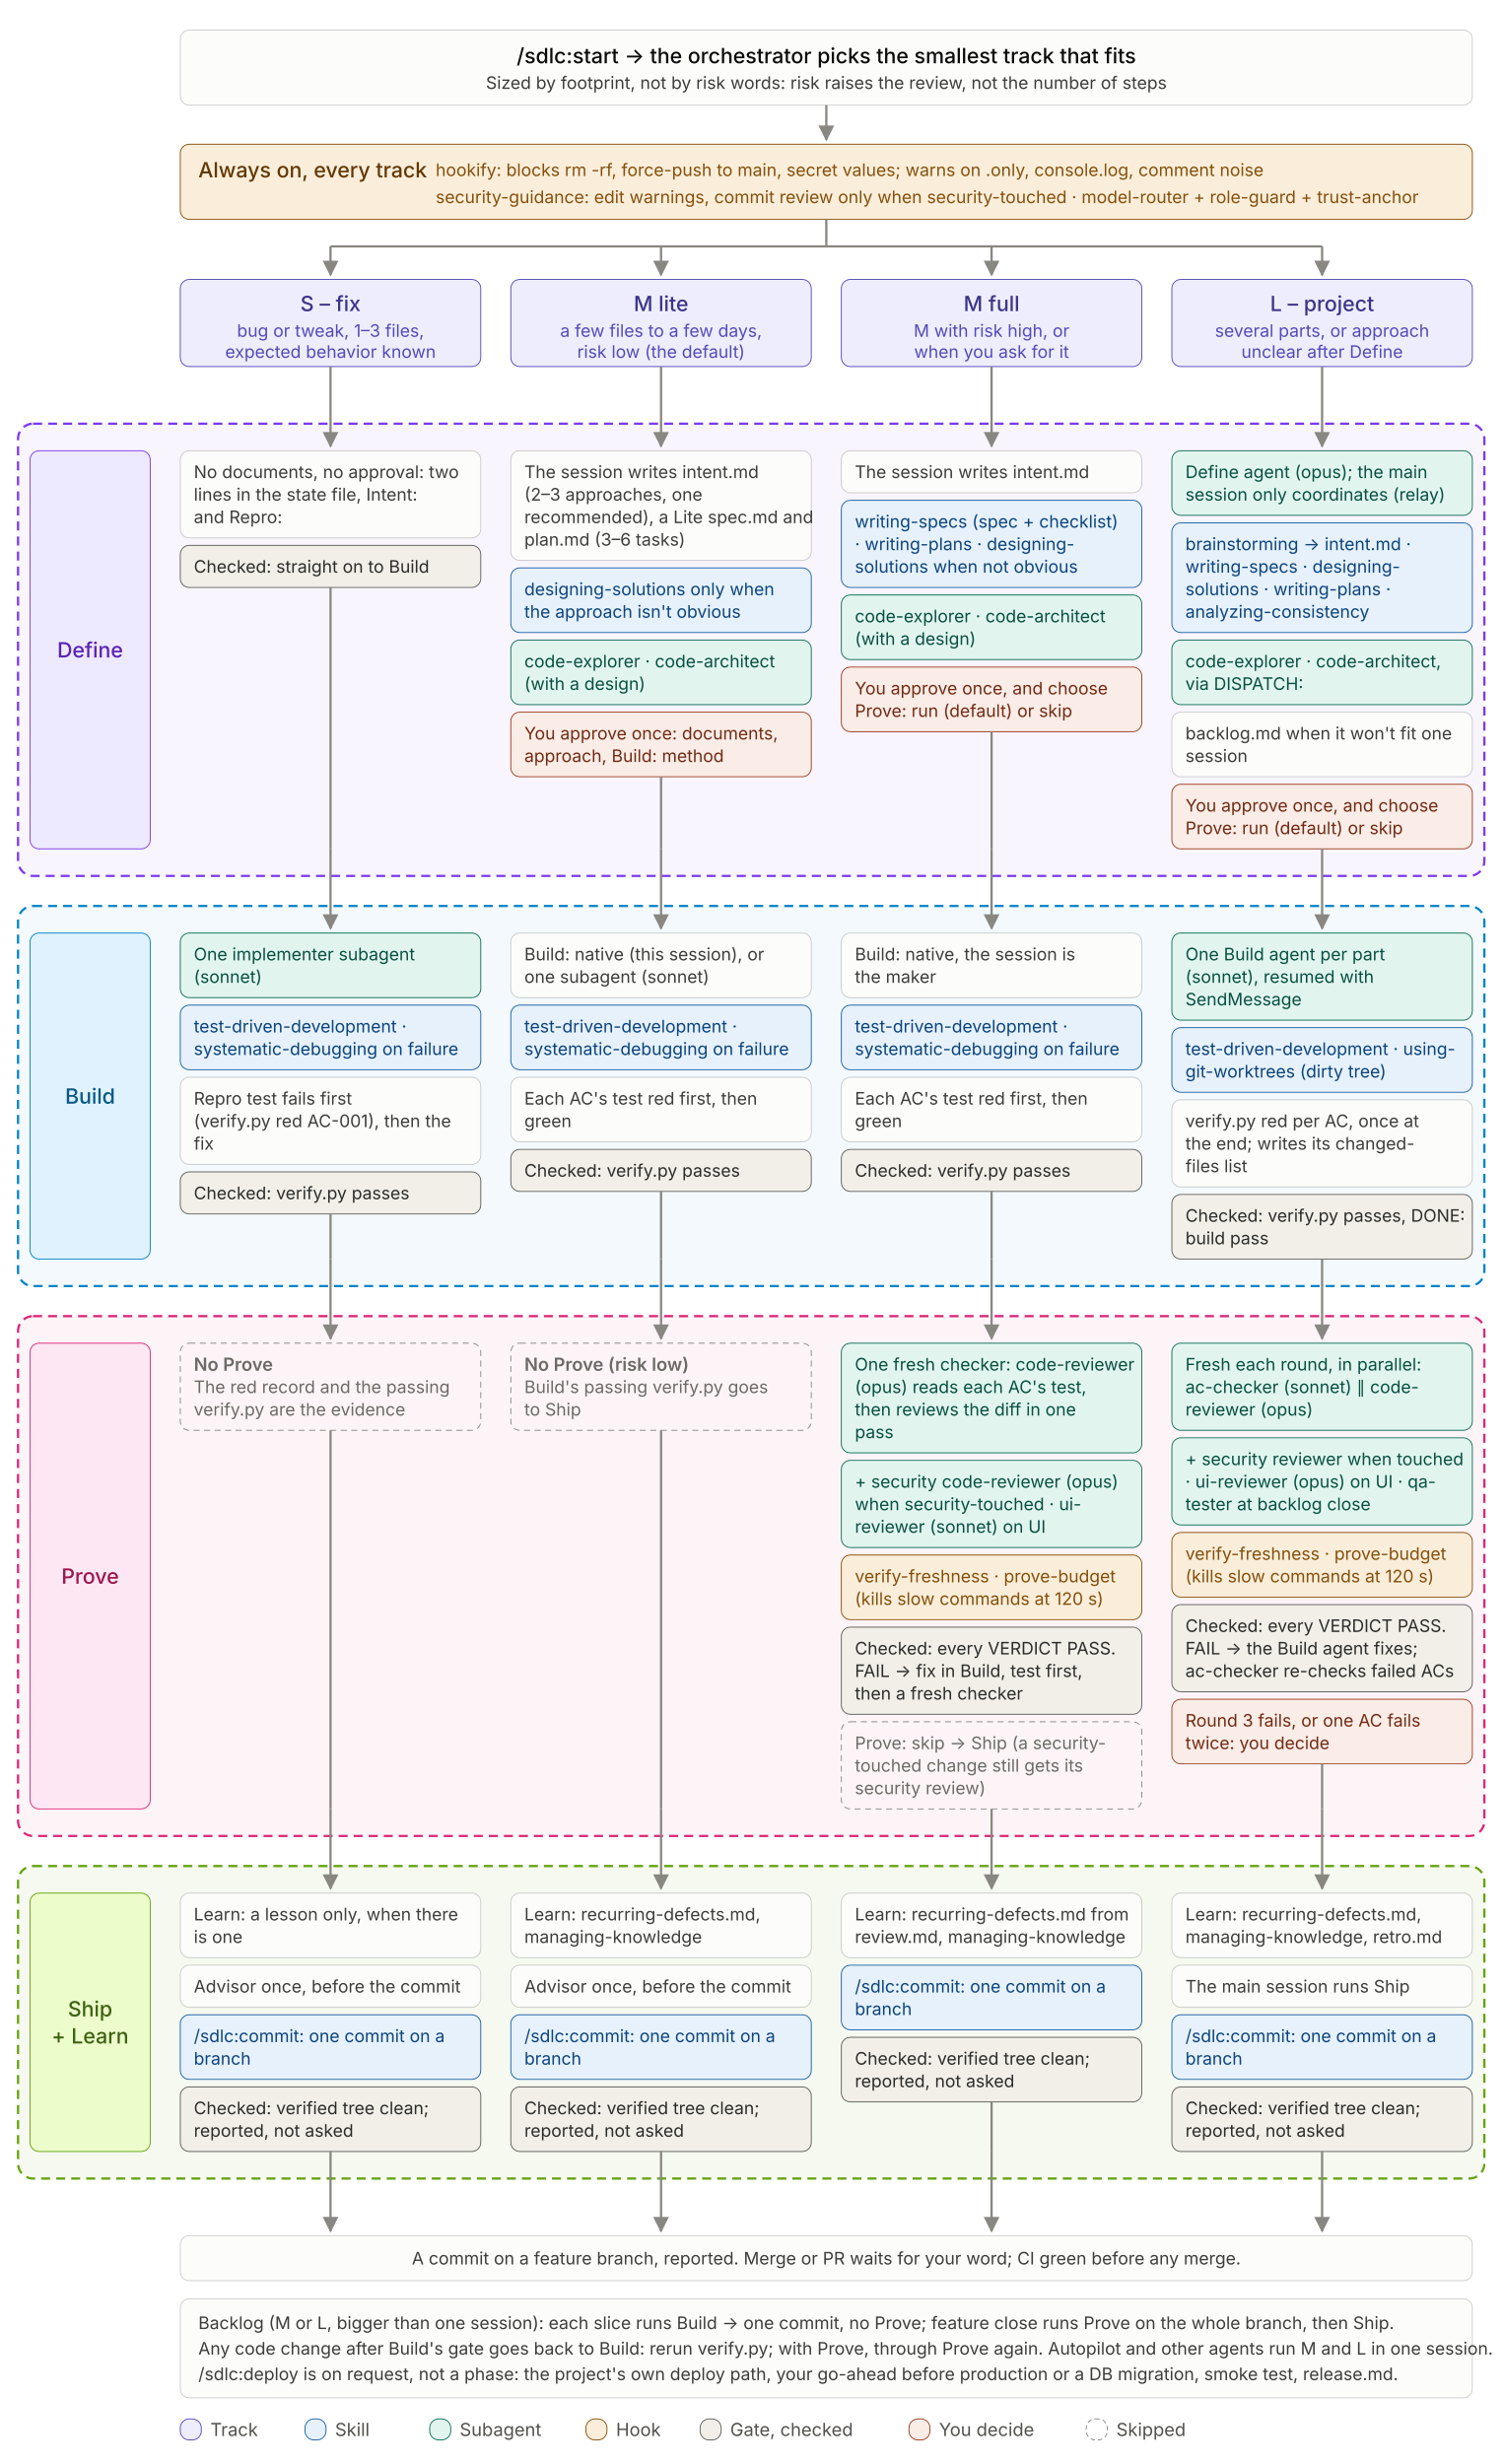
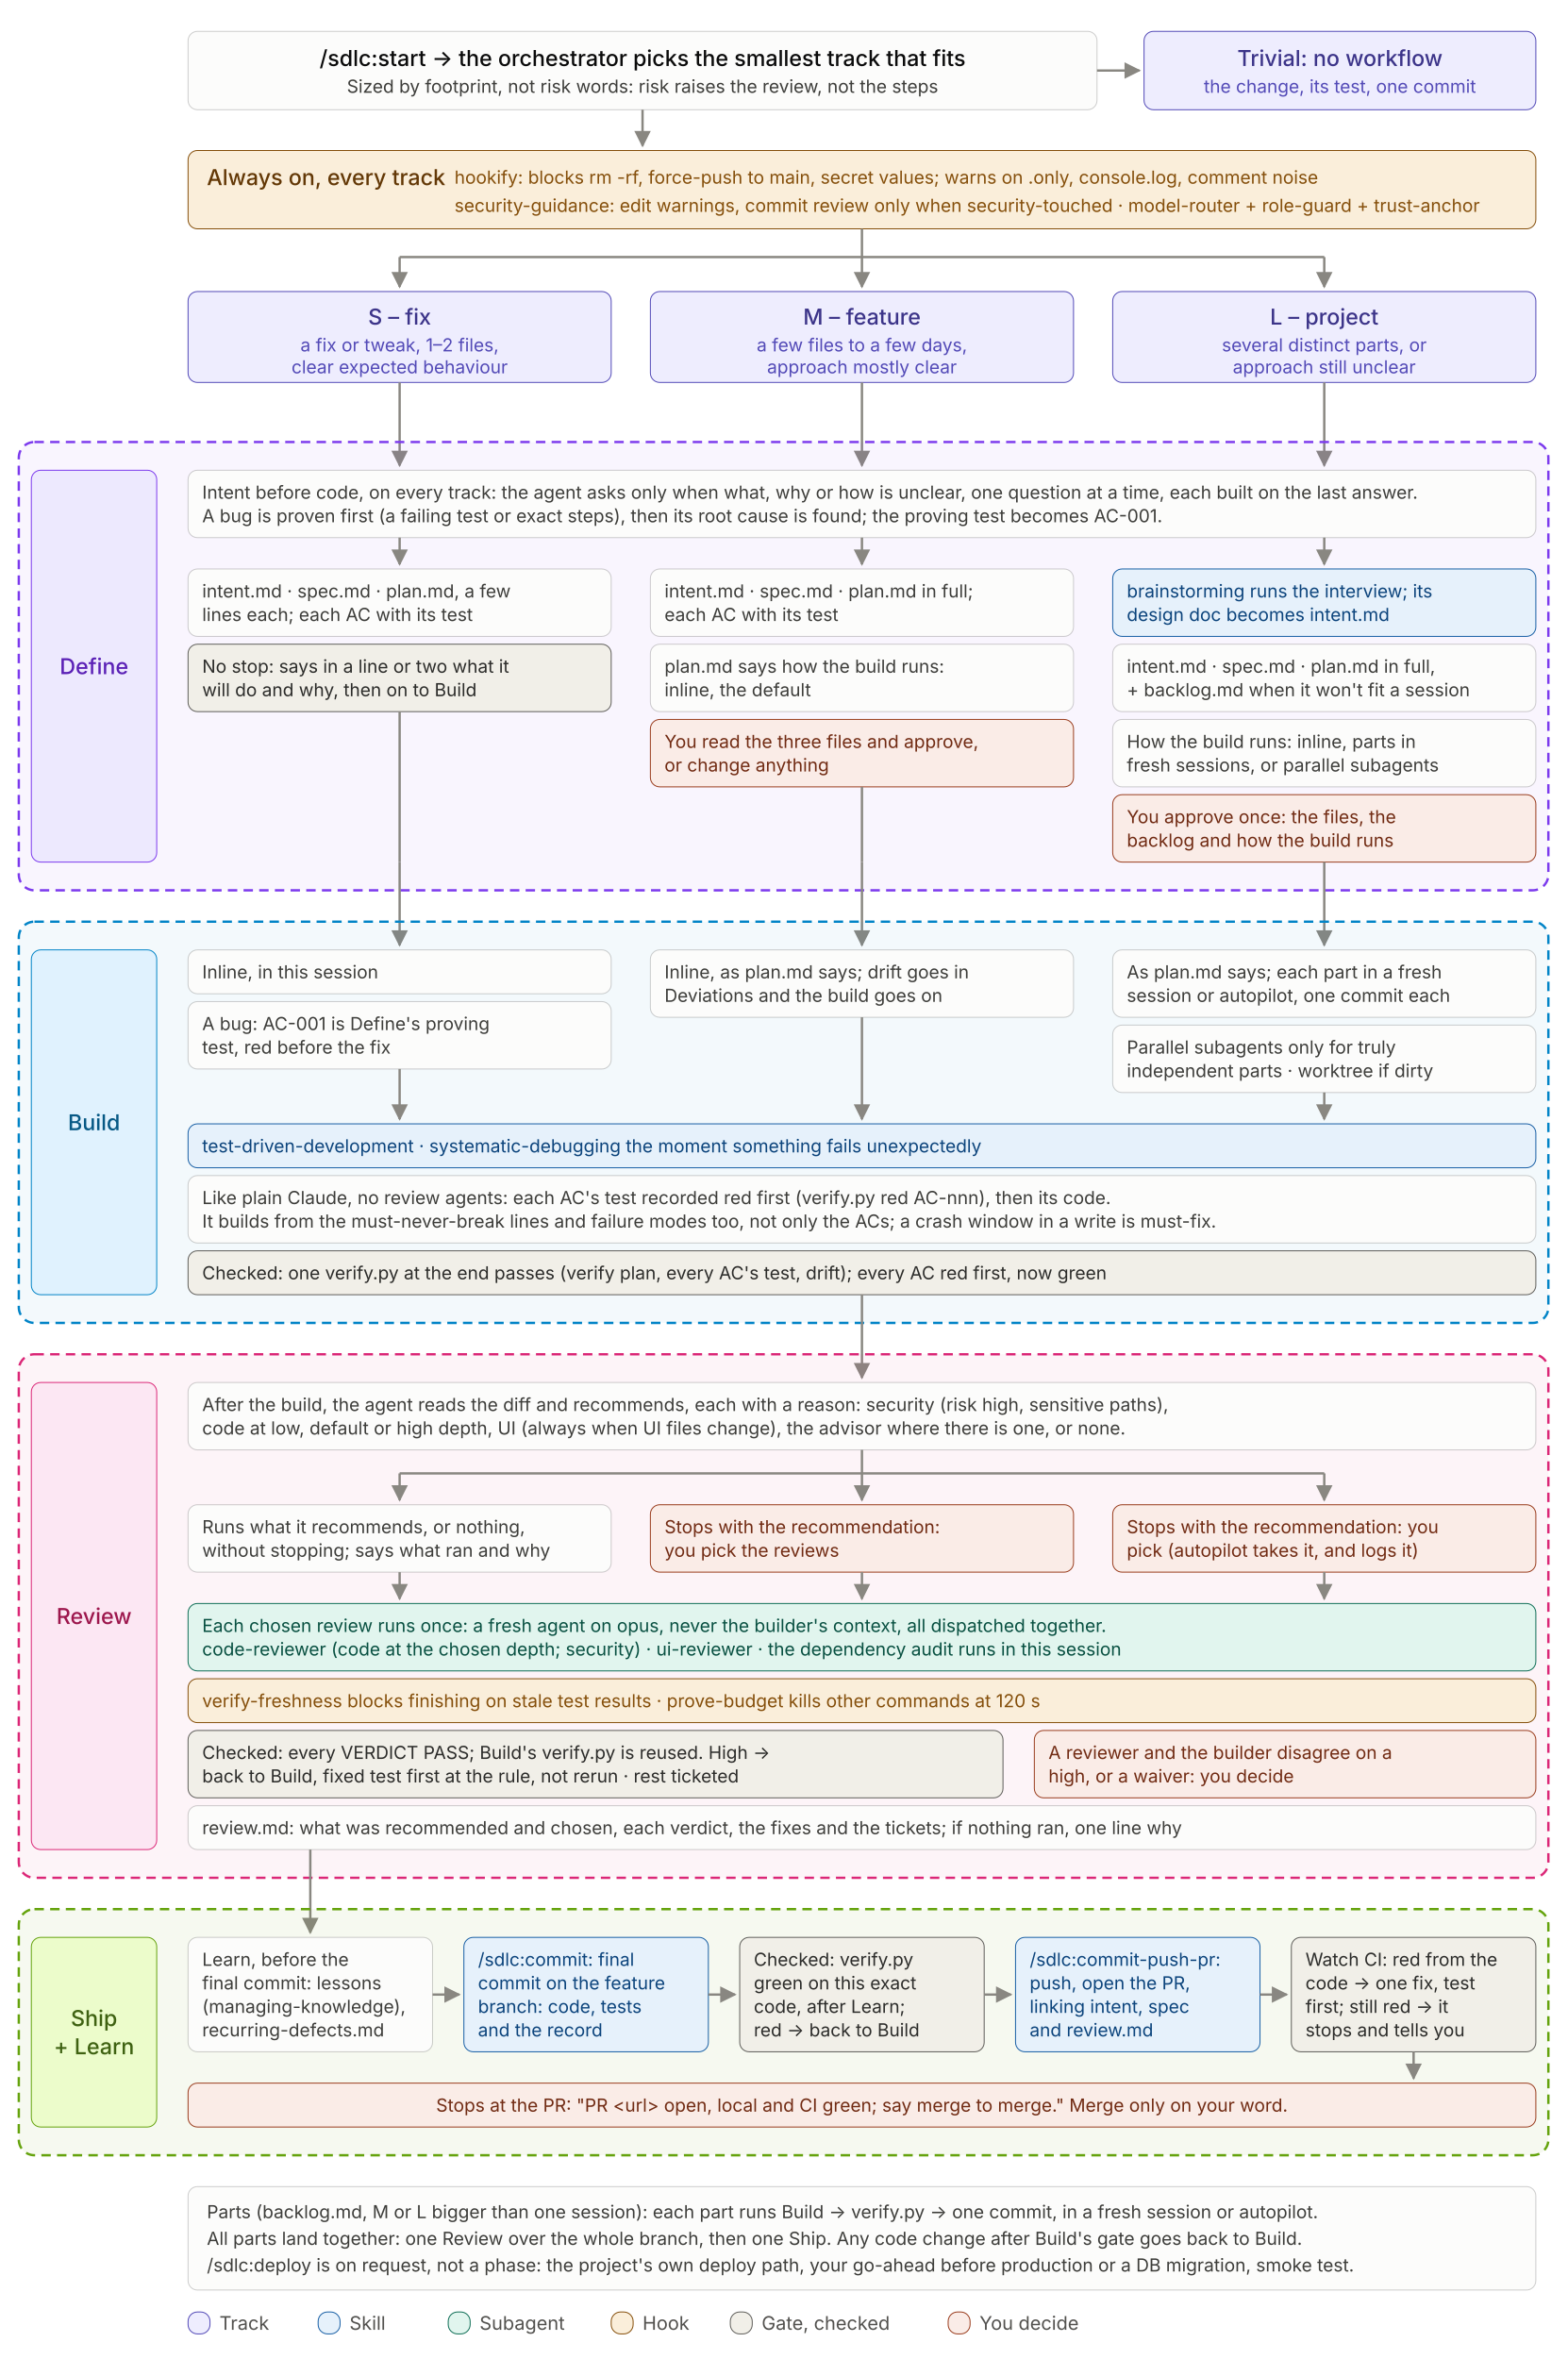
- <svg xmlns="http://www.w3.org/2000/svg" width="100%" viewBox="0 0 1000 1640" role="img">
+ <svg xmlns="http://www.w3.org/2000/svg" width="100%" viewBox="0 0 1000 1505" role="img">
  <style>
text{font-family:anthropic-sans,-apple-system,"system-ui","Segoe UI",sans-serif;dominant-baseline:central;text-anchor:start}
.a{fill:none;stroke:#898781;stroke-width:1.5}#ar path{fill:#898781}
.t{font-size:14px;font-weight:500}.t2{font-size:12px;font-weight:600}.s{font-size:11.5px}
.l{font-size:12px;fill:#52514e}.m{text-anchor:middle}
rect{stroke-width:.6}
.neutral rect{fill:#fcfcfb;stroke:rgba(11,11,11,.2)}.neutral .t{fill:#0b0b0b}.neutral .s{fill:#3d3d3a}
.bound{stroke-width:1.5;stroke-dasharray:6 4}
.p1.bound{fill:rgba(124,58,237,.05);stroke:#7c3aed}.p1 rect{fill:#ede9fe;stroke:#7c3aed}.p1 .t{fill:#5b21b6}
.p2.bound{fill:rgba(2,132,199,.05);stroke:#0284c7}.p2 rect{fill:#e0f2fe;stroke:#0284c7}.p2 .t{fill:#075985}
.p3.bound{fill:rgba(219,39,119,.05);stroke:#db2777}.p3 rect{fill:#fce7f3;stroke:#db2777}.p3 .t{fill:#9d174d}
.p4.bound{fill:rgba(101,163,13,.06);stroke:#65a30d}.p4 rect{fill:#ecfccb;stroke:#65a30d}.p4 .t{fill:#3f6212}
.stage rect{fill:#eeedfe;stroke:#534ab7}.stage .t{fill:#3c3489}.stage .s{fill:#534ab7}
.skill rect{fill:#e6f1fb;stroke:#185fa5}.skill .s{fill:#0c447c}
.agent rect{fill:#e1f5ee;stroke:#0f6e56}.agent .s{fill:#085041}
.hook rect{fill:#faeeda;stroke:#854f0b}.hook .t{fill:#633806}.hook .s{fill:#854f0b}
.gate rect{fill:#f1efe8;stroke:#5f5e5a}.gate .s{fill:#2c2c2a}
.approval rect{fill:#faece7;stroke:#993c1d}.approval .s{fill:#712b13}
.skip rect{fill:none;stroke:#898781}.skip .s,.skip .t2{fill:#6b6a65}
@media (prefers-color-scheme:dark){
.a{stroke:#a09e96}#ar path{fill:#a09e96}.l{fill:#aaa8a2}
.neutral rect{fill:#262624;stroke:rgba(255,255,255,.2)}.neutral .t{fill:#f0efea}.neutral .s{fill:#c8c6bf}
.stage rect{fill:#26244a;stroke:#a098f0}.stage .t{fill:#cecbfa}
.p1.bound{fill:rgba(167,139,250,.07);stroke:#a78bfa}.p1 rect{fill:#2e1f5e;stroke:#a78bfa}.p1 .t{fill:#ddd6fe}
.p2.bound{fill:rgba(56,189,248,.07);stroke:#38bdf8}.p2 rect{fill:#0c2f45;stroke:#38bdf8}.p2 .t{fill:#bae6fd}
.p3.bound{fill:rgba(244,114,182,.07);stroke:#f472b6}.p3 rect{fill:#4a1530;stroke:#f472b6}.p3 .t{fill:#fbcfe8}
.p4.bound{fill:rgba(163,230,53,.06);stroke:#a3e635}.p4 rect{fill:#26360e;stroke:#a3e635}.p4 .t{fill:#d9f99d}.stage .s{fill:#a098f0}
.skill rect{fill:#102a44;stroke:#6aa8e6}.skill .s{fill:#b5d4f4}
.agent rect{fill:#0c3228;stroke:#5ac8a5}.agent .s{fill:#aae6d4}
.hook rect{fill:#3d2a10;stroke:#e0a04c}.hook .t{fill:#f5d9a8}.hook .s{fill:#e0a04c}
.gate rect{fill:#2e2d2a;stroke:#a09e96}.gate .s{fill:#d3d1c7}
.approval rect{fill:#401e14;stroke:#e68c6e}.approval .s{fill:#f5c8b9}
.skip rect{stroke:#7a7872}.skip .s,.skip .t2{fill:#a09e96}
}</style>
  <defs>
    <marker id="ar" viewBox="0 0 10 10" refX="9" refY="5" markerWidth="7" markerHeight="7" orient="auto">
      <path d="M0,0 L10,5 L0,10 z" />
    </marker>
  </defs>
  <g class="neutral">
-     <rect x="120" y="20" width="860" height="50" rx="6" />
-     <text class="t m" x="550.0" y="37">/sdlc:start → the orchestrator picks the smallest track that fits</text>
-     <text class="s m" x="550.0" y="55">Sized by footprint, not by risk words: risk raises the review, not the number of steps</text>
-   </g>
-   <line class="a" x1="550.0" y1="70" x2="550.0" y2="93" marker-end="url(#ar)" />
+     <rect x="120" y="20" width="580" height="50" rx="6" />
+     <text class="t m" x="410.0" y="37">/sdlc:start → the orchestrator picks the smallest track that fits</text>
+     <text class="s m" x="410.0" y="55">Sized by footprint, not risk words: risk raises the review, not the steps</text>
+   </g>
+   <line class="a" x1="700" y1="45" x2="727" y2="45" marker-end="url(#ar)" />
+   <g class="stage">
+     <rect x="730" y="20" width="250" height="50" rx="6" />
+     <text class="t m" x="855.0" y="37">Trivial: no workflow</text>
+     <text class="s m" x="855.0" y="55">the change, its test, one commit</text>
+   </g>
+   <line class="a" x1="410" y1="70" x2="410" y2="93" marker-end="url(#ar)" />
  <g class="hook">
    <rect x="120" y="96" width="860" height="50" rx="6" />
    <text class="t" x="132" y="113">Always on, every track</text>
    <text class="s" x="290" y="113">hookify: blocks rm -rf, force-push to main, secret values; warns on .only, console.log, comment noise</text>
    <text class="s" x="290" y="131">security-guidance: edit warnings, commit review only when security-touched · model-router + role-guard + trust-anchor</text>
  </g>
-   <line class="a" x1="550.0" y1="146" x2="550.0" y2="164" />
-   <line class="a" x1="220.0" y1="164" x2="880.0" y2="164" />
-   <line class="a" x1="220.0" y1="164" x2="220.0" y2="183" marker-end="url(#ar)" />
-   <line class="a" x1="440.0" y1="164" x2="440.0" y2="183" marker-end="url(#ar)" />
-   <line class="a" x1="660.0" y1="164" x2="660.0" y2="183" marker-end="url(#ar)" />
-   <line class="a" x1="880.0" y1="164" x2="880.0" y2="183" marker-end="url(#ar)" />
-   <g class="stage">
-     <rect x="120" y="186" width="200" height="58" rx="6" />
-     <text class="t m" x="220.0" y="202">S – fix</text>
-     <text class="s m" x="220.0" y="220">bug or tweak, 1–3 files,</text>
-     <text class="s m" x="220.0" y="234">expected behavior known</text>
-   </g>
-   <g class="stage">
-     <rect x="340" y="186" width="200" height="58" rx="6" />
-     <text class="t m" x="440.0" y="202">M lite</text>
-     <text class="s m" x="440.0" y="220">a few files to a few days,</text>
-     <text class="s m" x="440.0" y="234">risk low (the default)</text>
-   </g>
-   <g class="stage">
-     <rect x="560" y="186" width="200" height="58" rx="6" />
-     <text class="t m" x="660.0" y="202">M full</text>
-     <text class="s m" x="660.0" y="220">M with risk high, or</text>
-     <text class="s m" x="660.0" y="234">when you ask for it</text>
-   </g>
-   <g class="stage">
-     <rect x="780" y="186" width="200" height="58" rx="6" />
-     <text class="t m" x="880.0" y="202">L – project</text>
-     <text class="s m" x="880.0" y="220">several parts, or approach</text>
-     <text class="s m" x="880.0" y="234">unclear after Define</text>
-   </g>
-   <rect class="bound p1" x="12" y="282" width="976" height="301" rx="10" />
+   <line class="a" x1="550" y1="146" x2="550" y2="164" />
+   <line class="a" x1="255.0" y1="164" x2="845.0" y2="164" />
+   <line class="a" x1="255.0" y1="164" x2="255.0" y2="183" marker-end="url(#ar)" />
+   <line class="a" x1="550.0" y1="164" x2="550.0" y2="183" marker-end="url(#ar)" />
+   <line class="a" x1="845.0" y1="164" x2="845.0" y2="183" marker-end="url(#ar)" />
+   <g class="stage">
+     <rect x="120" y="186" width="270" height="58" rx="6" />
+     <text class="t m" x="255.0" y="202">S – fix</text>
+     <text class="s m" x="255.0" y="220">a fix or tweak, 1–2 files,</text>
+     <text class="s m" x="255.0" y="234">clear expected behaviour</text>
+   </g>
+   <g class="stage">
+     <rect x="415" y="186" width="270" height="58" rx="6" />
+     <text class="t m" x="550.0" y="202">M – feature</text>
+     <text class="s m" x="550.0" y="220">a few files to a few days,</text>
+     <text class="s m" x="550.0" y="234">approach mostly clear</text>
+   </g>
+   <g class="stage">
+     <rect x="710" y="186" width="270" height="58" rx="6" />
+     <text class="t m" x="845.0" y="202">L – project</text>
+     <text class="s m" x="845.0" y="220">several distinct parts, or</text>
+     <text class="s m" x="845.0" y="234">approach still unclear</text>
+   </g>
+   <line class="a" x1="255.0" y1="244" x2="255.0" y2="297" marker-end="url(#ar)" />
+   <line class="a" x1="550.0" y1="244" x2="550.0" y2="297" marker-end="url(#ar)" />
+   <line class="a" x1="845.0" y1="244" x2="845.0" y2="297" marker-end="url(#ar)" />
+   <rect class="bound p1" x="12" y="282" width="976" height="286" rx="10" />
  <g class="phase p1">
-     <rect x="20" y="300" width="80" height="265" rx="6" />
-     <text class="t m" x="60.0" y="432.5">Define</text>
-   </g>
-   <line class="a" x1="220.0" y1="244" x2="220.0" y2="297" marker-end="url(#ar)" />
-   <g class="neutral">
-     <rect x="120" y="300" width="200" height="58" rx="6" />
-     <text class="s" x="129" y="314">No documents, no approval: two</text>
-     <text class="s" x="129" y="329">lines in the state file, Intent:</text>
-     <text class="s" x="129" y="344">and Repro:</text>
-   </g>
-   <g class="gate">
-     <rect x="120" y="363" width="200" height="28" rx="6" />
-     <text class="s" x="129" y="377">Checked: straight on to Build</text>
-   </g>
-   <line class="a" x1="220.0" y1="391" x2="220.0" y2="565" />
-   <line class="a" x1="440.0" y1="244" x2="440.0" y2="297" marker-end="url(#ar)" />
-   <g class="neutral">
-     <rect x="340" y="300" width="200" height="73" rx="6" />
-     <text class="s" x="349" y="314">The session writes intent.md</text>
-     <text class="s" x="349" y="329">(2–3 approaches, one</text>
-     <text class="s" x="349" y="344">recommended), a Lite spec.md and</text>
-     <text class="s" x="349" y="359">plan.md (3–6 tasks)</text>
-   </g>
-   <g class="skill">
-     <rect x="340" y="378" width="200" height="43" rx="6" />
-     <text class="s" x="349" y="392">designing-solutions only when</text>
-     <text class="s" x="349" y="407">the approach isn't obvious</text>
-   </g>
+     <rect x="20" y="300" width="80" height="250" rx="6" />
+     <text class="t m" x="60.0" y="425.0">Define</text>
+   </g>
+   <g class="neutral">
+     <rect x="120" y="300" width="860" height="43" rx="6" />
+     <text class="s" x="129" y="314">Intent before code, on every track: the agent asks only when what, why or how is unclear, one question at a time, each built on the last answer.</text>
+     <text class="s" x="129" y="329">A bug is proven first (a failing test or exact steps), then its root cause is found; the proving test becomes AC-001.</text>
+   </g>
+   <line class="a" x1="255.0" y1="343" x2="255.0" y2="360" marker-end="url(#ar)" />
+   <line class="a" x1="550.0" y1="343" x2="550.0" y2="360" marker-end="url(#ar)" />
+   <line class="a" x1="845.0" y1="343" x2="845.0" y2="360" marker-end="url(#ar)" />
+   <g class="neutral">
+     <rect x="120" y="363" width="270" height="43" rx="6" />
+     <text class="s" x="129" y="377">intent.md · spec.md · plan.md, a few</text>
+     <text class="s" x="129" y="392">lines each; each AC with its test</text>
+   </g>
+   <g class="gate">
+     <rect x="120" y="411" width="270" height="43" rx="6" />
+     <text class="s" x="129" y="425">No stop: says in a line or two what it</text>
+     <text class="s" x="129" y="440">will do and why, then on to Build</text>
+   </g>
+   <g class="neutral">
+     <rect x="415" y="363" width="270" height="43" rx="6" />
+     <text class="s" x="424" y="377">intent.md · spec.md · plan.md in full;</text>
+     <text class="s" x="424" y="392">each AC with its test</text>
+   </g>
+   <g class="neutral">
+     <rect x="415" y="411" width="270" height="43" rx="6" />
+     <text class="s" x="424" y="425">plan.md says how the build runs:</text>
+     <text class="s" x="424" y="440">inline, the default</text>
+   </g>
+   <g class="approval">
+     <rect x="415" y="459" width="270" height="43" rx="6" />
+     <text class="s" x="424" y="473">You read the three files and approve,</text>
+     <text class="s" x="424" y="488">or change anything</text>
+   </g>
+   <g class="skill">
+     <rect x="710" y="363" width="270" height="43" rx="6" />
+     <text class="s" x="719" y="377">brainstorming runs the interview; its</text>
+     <text class="s" x="719" y="392">design doc becomes intent.md</text>
+   </g>
+   <g class="neutral">
+     <rect x="710" y="411" width="270" height="43" rx="6" />
+     <text class="s" x="719" y="425">intent.md · spec.md · plan.md in full,</text>
+     <text class="s" x="719" y="440">+ backlog.md when it won't fit a session</text>
+   </g>
+   <g class="neutral">
+     <rect x="710" y="459" width="270" height="43" rx="6" />
+     <text class="s" x="719" y="473">How the build runs: inline, parts in</text>
+     <text class="s" x="719" y="488">fresh sessions, or parallel subagents</text>
+   </g>
+   <g class="approval">
+     <rect x="710" y="507" width="270" height="43" rx="6" />
+     <text class="s" x="719" y="521">You approve once: the files, the</text>
+     <text class="s" x="719" y="536">backlog and how the build runs</text>
+   </g>
+   <line class="a" x1="255.0" y1="454" x2="255.0" y2="550" />
+   <line class="a" x1="550.0" y1="502" x2="550.0" y2="550" />
+   <line class="a" x1="255.0" y1="550" x2="255.0" y2="603" marker-end="url(#ar)" />
+   <line class="a" x1="550.0" y1="550" x2="550.0" y2="603" marker-end="url(#ar)" />
+   <line class="a" x1="845.0" y1="550" x2="845.0" y2="603" marker-end="url(#ar)" />
+   <rect class="bound p2" x="12" y="588" width="976" height="256" rx="10" />
+   <g class="phase p2">
+     <rect x="20" y="606" width="80" height="220" rx="6" />
+     <text class="t m" x="60.0" y="716.0">Build</text>
+   </g>
+   <g class="neutral">
+     <rect x="120" y="606" width="270" height="28" rx="6" />
+     <text class="s" x="129" y="620">Inline, in this session</text>
+   </g>
+   <g class="neutral">
+     <rect x="120" y="639" width="270" height="43" rx="6" />
+     <text class="s" x="129" y="653">A bug: AC-001 is Define's proving</text>
+     <text class="s" x="129" y="668">test, red before the fix</text>
+   </g>
+   <g class="neutral">
+     <rect x="415" y="606" width="270" height="43" rx="6" />
+     <text class="s" x="424" y="620">Inline, as plan.md says; drift goes in</text>
+     <text class="s" x="424" y="635">Deviations and the build goes on</text>
+   </g>
+   <g class="neutral">
+     <rect x="710" y="606" width="270" height="43" rx="6" />
+     <text class="s" x="719" y="620">As plan.md says; each part in a fresh</text>
+     <text class="s" x="719" y="635">session or autopilot, one commit each</text>
+   </g>
+   <g class="neutral">
+     <rect x="710" y="654" width="270" height="43" rx="6" />
+     <text class="s" x="719" y="668">Parallel subagents only for truly</text>
+     <text class="s" x="719" y="683">independent parts · worktree if dirty</text>
+   </g>
+   <line class="a" x1="255.0" y1="682" x2="255.0" y2="714" marker-end="url(#ar)" />
+   <line class="a" x1="550.0" y1="649" x2="550.0" y2="714" marker-end="url(#ar)" />
+   <line class="a" x1="845.0" y1="697" x2="845.0" y2="714" marker-end="url(#ar)" />
+   <g class="skill">
+     <rect x="120" y="717" width="860" height="28" rx="6" />
+     <text class="s" x="129" y="731">test-driven-development · systematic-debugging the moment something fails unexpectedly</text>
+   </g>
+   <g class="neutral">
+     <rect x="120" y="750" width="860" height="43" rx="6" />
+     <text class="s" x="129" y="764">Like plain Claude, no review agents: each AC's test recorded red first (verify.py red AC-nnn), then its code.</text>
+     <text class="s" x="129" y="779">It builds from the must-never-break lines and failure modes too, not only the ACs; a crash window in a write is must-fix.</text>
+   </g>
+   <g class="gate">
+     <rect x="120" y="798" width="860" height="28" rx="6" />
+     <text class="s" x="129" y="812">Checked: one verify.py at the end passes (verify plan, every AC's test, drift); every AC red first, now green</text>
+   </g>
+   <line class="a" x1="550" y1="826" x2="550" y2="879" marker-end="url(#ar)" />
+   <rect class="bound p3" x="12" y="864" width="976" height="334" rx="10" />
+   <g class="phase p3">
+     <rect x="20" y="882" width="80" height="298" rx="6" />
+     <text class="t m" x="60.0" y="1031.0">Review</text>
+   </g>
+   <g class="neutral">
+     <rect x="120" y="882" width="860" height="43" rx="6" />
+     <text class="s" x="129" y="896">After the build, the agent reads the diff and recommends, each with a reason: security (risk high, sensitive paths),</text>
+     <text class="s" x="129" y="911">code at low, default or high depth, UI (always when UI files change), the advisor where there is one, or none.</text>
+   </g>
+   <line class="a" x1="550" y1="925" x2="550" y2="940" />
+   <line class="a" x1="255.0" y1="940" x2="845.0" y2="940" />
+   <line class="a" x1="255.0" y1="940" x2="255.0" y2="957" marker-end="url(#ar)" />
+   <line class="a" x1="550.0" y1="940" x2="550.0" y2="957" marker-end="url(#ar)" />
+   <line class="a" x1="845.0" y1="940" x2="845.0" y2="957" marker-end="url(#ar)" />
+   <g class="neutral">
+     <rect x="120" y="960" width="270" height="43" rx="6" />
+     <text class="s" x="129" y="974">Runs what it recommends, or nothing,</text>
+     <text class="s" x="129" y="989">without stopping; says what ran and why</text>
+   </g>
+   <g class="approval">
+     <rect x="415" y="960" width="270" height="43" rx="6" />
+     <text class="s" x="424" y="974">Stops with the recommendation:</text>
+     <text class="s" x="424" y="989">you pick the reviews</text>
+   </g>
+   <g class="approval">
+     <rect x="710" y="960" width="270" height="43" rx="6" />
+     <text class="s" x="719" y="974">Stops with the recommendation: you</text>
+     <text class="s" x="719" y="989">pick (autopilot takes it, and logs it)</text>
+   </g>
+   <line class="a" x1="255.0" y1="1003" x2="255.0" y2="1020" marker-end="url(#ar)" />
+   <line class="a" x1="550.0" y1="1003" x2="550.0" y2="1020" marker-end="url(#ar)" />
+   <line class="a" x1="845.0" y1="1003" x2="845.0" y2="1020" marker-end="url(#ar)" />
  <g class="agent">
-     <rect x="340" y="426" width="200" height="43" rx="6" />
-     <text class="s" x="349" y="440">code-explorer · code-architect</text>
-     <text class="s" x="349" y="455">(with a design)</text>
-   </g>
-   <g class="approval">
-     <rect x="340" y="474" width="200" height="43" rx="6" />
-     <text class="s" x="349" y="488">You approve once: documents,</text>
-     <text class="s" x="349" y="503">approach, Build: method</text>
-   </g>
-   <line class="a" x1="440.0" y1="517" x2="440.0" y2="565" />
-   <line class="a" x1="660.0" y1="244" x2="660.0" y2="297" marker-end="url(#ar)" />
-   <g class="neutral">
-     <rect x="560" y="300" width="200" height="28" rx="6" />
-     <text class="s" x="569" y="314">The session writes intent.md</text>
-   </g>
-   <g class="skill">
-     <rect x="560" y="333" width="200" height="58" rx="6" />
-     <text class="s" x="569" y="347">writing-specs (spec + checklist)</text>
-     <text class="s" x="569" y="362">· writing-plans · designing-</text>
-     <text class="s" x="569" y="377">solutions when not obvious</text>
-   </g>
+     <rect x="120" y="1023" width="860" height="43" rx="6" />
+     <text class="s" x="129" y="1037">Each chosen review runs once: a fresh agent on opus, never the builder's context, all dispatched together.</text>
+     <text class="s" x="129" y="1052">code-reviewer (code at the chosen depth; security) · ui-reviewer · the dependency audit runs in this session</text>
+   </g>
+   <g class="hook">
+     <rect x="120" y="1071" width="860" height="28" rx="6" />
+     <text class="s" x="129" y="1085">verify-freshness blocks finishing on stale test results · prove-budget kills other commands at 120 s</text>
+   </g>
+   <g class="gate">
+     <rect x="120" y="1104" width="520" height="43" rx="6" />
+     <text class="s" x="129" y="1118">Checked: every VERDICT PASS; Build's verify.py is reused. High →</text>
+     <text class="s" x="129" y="1133">back to Build, fixed test first at the rule, not rerun · rest ticketed</text>
+   </g>
+   <g class="approval">
+     <rect x="660" y="1104" width="320" height="43" rx="6" />
+     <text class="s" x="669" y="1118">A reviewer and the builder disagree on a</text>
+     <text class="s" x="669" y="1133">high, or a waiver: you decide</text>
+   </g>
+   <g class="neutral">
+     <rect x="120" y="1152" width="860" height="28" rx="6" />
+     <text class="s" x="129" y="1166">review.md: what was recommended and chosen, each verdict, the fixes and the tickets; if nothing ran, one line why</text>
+   </g>
+   <line class="a" x1="198.0" y1="1180" x2="198.0" y2="1233" marker-end="url(#ar)" />
+   <rect class="bound p4" x="12" y="1218" width="976" height="157" rx="10" />
+   <g class="phase p4">
+     <rect x="20" y="1236" width="80" height="121" rx="6" />
+     <text class="t m" x="60.0" y="1287.5">Ship</text>
+     <text class="t m" x="60.0" y="1305.5">+ Learn</text>
+   </g>
+   <g class="neutral">
+     <rect x="120" y="1236" width="156" height="73" rx="6" />
+     <text class="s" x="129" y="1250">Learn, before the</text>
+     <text class="s" x="129" y="1265">final commit: lessons</text>
+     <text class="s" x="129" y="1280">(managing-knowledge),</text>
+     <text class="s" x="129" y="1295">recurring-defects.md</text>
+   </g>
+   <line class="a" x1="276" y1="1272.5" x2="293" y2="1272.5" marker-end="url(#ar)" />
+   <g class="skill">
+     <rect x="296" y="1236" width="156" height="73" rx="6" />
+     <text class="s" x="305" y="1250">/sdlc:commit: final</text>
+     <text class="s" x="305" y="1265">commit on the feature</text>
+     <text class="s" x="305" y="1280">branch: code, tests</text>
+     <text class="s" x="305" y="1295">and the record</text>
+   </g>
+   <line class="a" x1="452" y1="1272.5" x2="469" y2="1272.5" marker-end="url(#ar)" />
+   <g class="gate">
+     <rect x="472" y="1236" width="156" height="73" rx="6" />
+     <text class="s" x="481" y="1250">Checked: verify.py</text>
+     <text class="s" x="481" y="1265">green on this exact</text>
+     <text class="s" x="481" y="1280">code, after Learn;</text>
+     <text class="s" x="481" y="1295">red → back to Build</text>
+   </g>
+   <line class="a" x1="628" y1="1272.5" x2="645" y2="1272.5" marker-end="url(#ar)" />
+   <g class="skill">
+     <rect x="648" y="1236" width="156" height="73" rx="6" />
+     <text class="s" x="657" y="1250">/sdlc:commit-push-pr:</text>
+     <text class="s" x="657" y="1265">push, open the PR,</text>
+     <text class="s" x="657" y="1280">linking intent, spec</text>
+     <text class="s" x="657" y="1295">and review.md</text>
+   </g>
+   <line class="a" x1="804" y1="1272.5" x2="821" y2="1272.5" marker-end="url(#ar)" />
+   <g class="gate">
+     <rect x="824" y="1236" width="156" height="73" rx="6" />
+     <text class="s" x="833" y="1250">Watch CI: red from the</text>
+     <text class="s" x="833" y="1265">code → one fix, test</text>
+     <text class="s" x="833" y="1280">first; still red → it</text>
+     <text class="s" x="833" y="1295">stops and tells you</text>
+   </g>
+   <line class="a" x1="902.0" y1="1309" x2="902.0" y2="1326" marker-end="url(#ar)" />
+   <g class="approval">
+     <rect x="120" y="1329" width="860" height="28" rx="6" />
+     <text class="s m" x="550.0" y="1343">Stops at the PR: "PR &lt;url&gt; open, local and CI green; say merge to merge." Merge only on your word.</text>
+   </g>
+   <g class="neutral">
+     <rect x="120" y="1395" width="860" height="66" rx="6" />
+     <text class="s" x="132" y="1411">Parts (backlog.md, M or L bigger than one session): each part runs Build → verify.py → one commit, in a fresh session or autopilot.</text>
+     <text class="s" x="132" y="1428">All parts land together: one Review over the whole branch, then one Ship. Any code change after Build's gate goes back to Build.</text>
+     <text class="s" x="132" y="1445">/sdlc:deploy is on request, not a phase: the project's own deploy path, your go-ahead before production or a DB migration, smoke test.</text>
+   </g>
+   <g class="stage">
+     <rect x="120" y="1475" width="14" height="14" rx="6" />
+   </g>
+   <text class="l" x="140" y="1482">Track</text>
+   <g class="skill">
+     <rect x="203" y="1475" width="14" height="14" rx="6" />
+   </g>
+   <text class="l" x="223" y="1482">Skill</text>
  <g class="agent">
-     <rect x="560" y="396" width="200" height="43" rx="6" />
-     <text class="s" x="569" y="410">code-explorer · code-architect</text>
-     <text class="s" x="569" y="425">(with a design)</text>
-   </g>
-   <g class="approval">
-     <rect x="560" y="444" width="200" height="43" rx="6" />
-     <text class="s" x="569" y="458">You approve once, and choose</text>
-     <text class="s" x="569" y="473">Prove: run (default) or skip</text>
-   </g>
-   <line class="a" x1="660.0" y1="487" x2="660.0" y2="565" />
-   <line class="a" x1="880.0" y1="244" x2="880.0" y2="297" marker-end="url(#ar)" />
-   <g class="agent">
-     <rect x="780" y="300" width="200" height="43" rx="6" />
-     <text class="s" x="789" y="314">Define agent (opus); the main</text>
-     <text class="s" x="789" y="329">session only coordinates (relay)</text>
-   </g>
-   <g class="skill">
-     <rect x="780" y="348" width="200" height="73" rx="6" />
-     <text class="s" x="789" y="362">brainstorming → intent.md ·</text>
-     <text class="s" x="789" y="377">writing-specs · designing-</text>
-     <text class="s" x="789" y="392">solutions · writing-plans ·</text>
-     <text class="s" x="789" y="407">analyzing-consistency</text>
-   </g>
-   <g class="agent">
-     <rect x="780" y="426" width="200" height="43" rx="6" />
-     <text class="s" x="789" y="440">code-explorer · code-architect,</text>
-     <text class="s" x="789" y="455">via DISPATCH:</text>
-   </g>
-   <g class="neutral">
-     <rect x="780" y="474" width="200" height="43" rx="6" />
-     <text class="s" x="789" y="488">backlog.md when it won't fit one</text>
-     <text class="s" x="789" y="503">session</text>
-   </g>
-   <g class="approval">
-     <rect x="780" y="522" width="200" height="43" rx="6" />
-     <text class="s" x="789" y="536">You approve once, and choose</text>
-     <text class="s" x="789" y="551">Prove: run (default) or skip</text>
-   </g>
-   <rect class="bound p2" x="12" y="603" width="976" height="253" rx="10" />
-   <g class="phase p2">
-     <rect x="20" y="621" width="80" height="217" rx="6" />
-     <text class="t m" x="60.0" y="729.5">Build</text>
-   </g>
-   <line class="a" x1="220.0" y1="565" x2="220.0" y2="618" marker-end="url(#ar)" />
-   <g class="agent">
-     <rect x="120" y="621" width="200" height="43" rx="6" />
-     <text class="s" x="129" y="635">One implementer subagent</text>
-     <text class="s" x="129" y="650">(sonnet)</text>
-   </g>
-   <g class="skill">
-     <rect x="120" y="669" width="200" height="43" rx="6" />
-     <text class="s" x="129" y="683">test-driven-development ·</text>
-     <text class="s" x="129" y="698">systematic-debugging on failure</text>
-   </g>
-   <g class="neutral">
-     <rect x="120" y="717" width="200" height="58" rx="6" />
-     <text class="s" x="129" y="731">Repro test fails first</text>
-     <text class="s" x="129" y="746">(verify.py red AC-001), then the</text>
-     <text class="s" x="129" y="761">fix</text>
-   </g>
-   <g class="gate">
-     <rect x="120" y="780" width="200" height="28" rx="6" />
-     <text class="s" x="129" y="794">Checked: verify.py passes</text>
-   </g>
-   <line class="a" x1="220.0" y1="808" x2="220.0" y2="838" />
-   <line class="a" x1="440.0" y1="565" x2="440.0" y2="618" marker-end="url(#ar)" />
-   <g class="neutral">
-     <rect x="340" y="621" width="200" height="43" rx="6" />
-     <text class="s" x="349" y="635">Build: native (this session), or</text>
-     <text class="s" x="349" y="650">one subagent (sonnet)</text>
-   </g>
-   <g class="skill">
-     <rect x="340" y="669" width="200" height="43" rx="6" />
-     <text class="s" x="349" y="683">test-driven-development ·</text>
-     <text class="s" x="349" y="698">systematic-debugging on failure</text>
-   </g>
-   <g class="neutral">
-     <rect x="340" y="717" width="200" height="43" rx="6" />
-     <text class="s" x="349" y="731">Each AC's test red first, then</text>
-     <text class="s" x="349" y="746">green</text>
-   </g>
-   <g class="gate">
-     <rect x="340" y="765" width="200" height="28" rx="6" />
-     <text class="s" x="349" y="779">Checked: verify.py passes</text>
-   </g>
-   <line class="a" x1="440.0" y1="793" x2="440.0" y2="838" />
-   <line class="a" x1="660.0" y1="565" x2="660.0" y2="618" marker-end="url(#ar)" />
-   <g class="neutral">
-     <rect x="560" y="621" width="200" height="43" rx="6" />
-     <text class="s" x="569" y="635">Build: native, the session is</text>
-     <text class="s" x="569" y="650">the maker</text>
-   </g>
-   <g class="skill">
-     <rect x="560" y="669" width="200" height="43" rx="6" />
-     <text class="s" x="569" y="683">test-driven-development ·</text>
-     <text class="s" x="569" y="698">systematic-debugging on failure</text>
-   </g>
-   <g class="neutral">
-     <rect x="560" y="717" width="200" height="43" rx="6" />
-     <text class="s" x="569" y="731">Each AC's test red first, then</text>
-     <text class="s" x="569" y="746">green</text>
-   </g>
-   <g class="gate">
-     <rect x="560" y="765" width="200" height="28" rx="6" />
-     <text class="s" x="569" y="779">Checked: verify.py passes</text>
-   </g>
-   <line class="a" x1="660.0" y1="793" x2="660.0" y2="838" />
-   <line class="a" x1="880.0" y1="565" x2="880.0" y2="618" marker-end="url(#ar)" />
-   <g class="agent">
-     <rect x="780" y="621" width="200" height="58" rx="6" />
-     <text class="s" x="789" y="635">One Build agent per part</text>
-     <text class="s" x="789" y="650">(sonnet), resumed with</text>
-     <text class="s" x="789" y="665">SendMessage</text>
-   </g>
-   <g class="skill">
-     <rect x="780" y="684" width="200" height="43" rx="6" />
-     <text class="s" x="789" y="698">test-driven-development · using-</text>
-     <text class="s" x="789" y="713">git-worktrees (dirty tree)</text>
-   </g>
-   <g class="neutral">
-     <rect x="780" y="732" width="200" height="58" rx="6" />
-     <text class="s" x="789" y="746">verify.py red per AC, once at</text>
-     <text class="s" x="789" y="761">the end; writes its changed-</text>
-     <text class="s" x="789" y="776">files list</text>
-   </g>
-   <g class="gate">
-     <rect x="780" y="795" width="200" height="43" rx="6" />
-     <text class="s" x="789" y="809">Checked: verify.py passes, DONE:</text>
-     <text class="s" x="789" y="824">build pass</text>
-   </g>
-   <rect class="bound p3" x="12" y="876" width="976" height="346" rx="10" />
-   <g class="phase p3">
-     <rect x="20" y="894" width="80" height="310" rx="6" />
-     <text class="t m" x="60.0" y="1049.0">Prove</text>
-   </g>
-   <line class="a" x1="220.0" y1="838" x2="220.0" y2="891" marker-end="url(#ar)" />
-   <g class="skip">
-     <rect x="120" y="894" width="200" height="58" rx="6" stroke-dasharray="4 3" />
-     <text class="t2" x="129" y="908">No Prove</text>
-     <text class="s" x="129" y="923">The red record and the passing</text>
-     <text class="s" x="129" y="938">verify.py are the evidence</text>
-   </g>
-   <line class="a" x1="220.0" y1="952" x2="220.0" y2="1204" />
-   <line class="a" x1="440.0" y1="838" x2="440.0" y2="891" marker-end="url(#ar)" />
-   <g class="skip">
-     <rect x="340" y="894" width="200" height="58" rx="6" stroke-dasharray="4 3" />
-     <text class="t2" x="349" y="908">No Prove (risk low)</text>
-     <text class="s" x="349" y="923">Build's passing verify.py goes</text>
-     <text class="s" x="349" y="938">to Ship</text>
-   </g>
-   <line class="a" x1="440.0" y1="952" x2="440.0" y2="1204" />
-   <line class="a" x1="660.0" y1="838" x2="660.0" y2="891" marker-end="url(#ar)" />
-   <g class="agent">
-     <rect x="560" y="894" width="200" height="73" rx="6" />
-     <text class="s" x="569" y="908">One fresh checker: code-reviewer</text>
-     <text class="s" x="569" y="923">(opus) reads each AC's test,</text>
-     <text class="s" x="569" y="938">then reviews the diff in one</text>
-     <text class="s" x="569" y="953">pass</text>
-   </g>
-   <g class="agent">
-     <rect x="560" y="972" width="200" height="58" rx="6" />
-     <text class="s" x="569" y="986">+ security code-reviewer (opus)</text>
-     <text class="s" x="569" y="1001">when security-touched · ui-</text>
-     <text class="s" x="569" y="1016">reviewer (sonnet) on UI</text>
-   </g>
+     <rect x="286" y="1475" width="14" height="14" rx="6" />
+   </g>
+   <text class="l" x="306" y="1482">Subagent</text>
  <g class="hook">
-     <rect x="560" y="1035" width="200" height="43" rx="6" />
-     <text class="s" x="569" y="1049">verify-freshness · prove-budget</text>
-     <text class="s" x="569" y="1064">(kills slow commands at 120 s)</text>
-   </g>
-   <g class="gate">
-     <rect x="560" y="1083" width="200" height="58" rx="6" />
-     <text class="s" x="569" y="1097">Checked: every VERDICT PASS.</text>
-     <text class="s" x="569" y="1112">FAIL → fix in Build, test first,</text>
-     <text class="s" x="569" y="1127">then a fresh checker</text>
-   </g>
-   <g class="skip">
-     <rect x="560" y="1146" width="200" height="58" rx="6" stroke-dasharray="4 3" />
-     <text class="s" x="569" y="1160">Prove: skip → Ship (a security-</text>
-     <text class="s" x="569" y="1175">touched change still gets its</text>
-     <text class="s" x="569" y="1190">security review)</text>
-   </g>
-   <line class="a" x1="880.0" y1="838" x2="880.0" y2="891" marker-end="url(#ar)" />
-   <g class="agent">
-     <rect x="780" y="894" width="200" height="58" rx="6" />
-     <text class="s" x="789" y="908">Fresh each round, in parallel:</text>
-     <text class="s" x="789" y="923">ac-checker (sonnet) ∥ code-</text>
-     <text class="s" x="789" y="938">reviewer (opus)</text>
-   </g>
-   <g class="agent">
-     <rect x="780" y="957" width="200" height="58" rx="6" />
-     <text class="s" x="789" y="971">+ security reviewer when touched</text>
-     <text class="s" x="789" y="986">· ui-reviewer (opus) on UI · qa-</text>
-     <text class="s" x="789" y="1001">tester at backlog close</text>
-   </g>
-   <g class="hook">
-     <rect x="780" y="1020" width="200" height="43" rx="6" />
-     <text class="s" x="789" y="1034">verify-freshness · prove-budget</text>
-     <text class="s" x="789" y="1049">(kills slow commands at 120 s)</text>
-   </g>
-   <g class="gate">
-     <rect x="780" y="1068" width="200" height="58" rx="6" />
-     <text class="s" x="789" y="1082">Checked: every VERDICT PASS.</text>
-     <text class="s" x="789" y="1097">FAIL → the Build agent fixes;</text>
-     <text class="s" x="789" y="1112">ac-checker re-checks failed ACs</text>
-   </g>
-   <g class="approval">
-     <rect x="780" y="1131" width="200" height="43" rx="6" />
-     <text class="s" x="789" y="1145">Round 3 fails, or one AC fails</text>
-     <text class="s" x="789" y="1160">twice: you decide</text>
-   </g>
-   <line class="a" x1="880.0" y1="1174" x2="880.0" y2="1204" />
-   <rect class="bound p4" x="12" y="1242" width="976" height="208" rx="10" />
-   <g class="phase p4">
-     <rect x="20" y="1260" width="80" height="172" rx="6" />
-     <text class="t m" x="60.0" y="1337.0">Ship</text>
-     <text class="t m" x="60.0" y="1355.0">+ Learn</text>
-   </g>
-   <line class="a" x1="220.0" y1="1204" x2="220.0" y2="1257" marker-end="url(#ar)" />
-   <g class="neutral">
-     <rect x="120" y="1260" width="200" height="43" rx="6" />
-     <text class="s" x="129" y="1274">Learn: a lesson only, when there</text>
-     <text class="s" x="129" y="1289">is one</text>
-   </g>
-   <g class="neutral">
-     <rect x="120" y="1308" width="200" height="28" rx="6" />
-     <text class="s" x="129" y="1322">Advisor once, before the commit</text>
-   </g>
-   <g class="skill">
-     <rect x="120" y="1341" width="200" height="43" rx="6" />
-     <text class="s" x="129" y="1355">/sdlc:commit: one commit on a</text>
-     <text class="s" x="129" y="1370">branch</text>
-   </g>
-   <g class="gate">
-     <rect x="120" y="1389" width="200" height="43" rx="6" />
-     <text class="s" x="129" y="1403">Checked: verified tree clean;</text>
-     <text class="s" x="129" y="1418">reported, not asked</text>
-   </g>
-   <line class="a" x1="440.0" y1="1204" x2="440.0" y2="1257" marker-end="url(#ar)" />
-   <g class="neutral">
-     <rect x="340" y="1260" width="200" height="43" rx="6" />
-     <text class="s" x="349" y="1274">Learn: recurring-defects.md,</text>
-     <text class="s" x="349" y="1289">managing-knowledge</text>
-   </g>
-   <g class="neutral">
-     <rect x="340" y="1308" width="200" height="28" rx="6" />
-     <text class="s" x="349" y="1322">Advisor once, before the commit</text>
-   </g>
-   <g class="skill">
-     <rect x="340" y="1341" width="200" height="43" rx="6" />
-     <text class="s" x="349" y="1355">/sdlc:commit: one commit on a</text>
-     <text class="s" x="349" y="1370">branch</text>
-   </g>
-   <g class="gate">
-     <rect x="340" y="1389" width="200" height="43" rx="6" />
-     <text class="s" x="349" y="1403">Checked: verified tree clean;</text>
-     <text class="s" x="349" y="1418">reported, not asked</text>
-   </g>
-   <line class="a" x1="660.0" y1="1204" x2="660.0" y2="1257" marker-end="url(#ar)" />
-   <g class="neutral">
-     <rect x="560" y="1260" width="200" height="43" rx="6" />
-     <text class="s" x="569" y="1274">Learn: recurring-defects.md from</text>
-     <text class="s" x="569" y="1289">review.md, managing-knowledge</text>
-   </g>
-   <g class="skill">
-     <rect x="560" y="1308" width="200" height="43" rx="6" />
-     <text class="s" x="569" y="1322">/sdlc:commit: one commit on a</text>
-     <text class="s" x="569" y="1337">branch</text>
-   </g>
-   <g class="gate">
-     <rect x="560" y="1356" width="200" height="43" rx="6" />
-     <text class="s" x="569" y="1370">Checked: verified tree clean;</text>
-     <text class="s" x="569" y="1385">reported, not asked</text>
-   </g>
-   <line class="a" x1="660.0" y1="1399" x2="660.0" y2="1432" />
-   <line class="a" x1="880.0" y1="1204" x2="880.0" y2="1257" marker-end="url(#ar)" />
-   <g class="neutral">
-     <rect x="780" y="1260" width="200" height="43" rx="6" />
-     <text class="s" x="789" y="1274">Learn: recurring-defects.md,</text>
-     <text class="s" x="789" y="1289">managing-knowledge, retro.md</text>
-   </g>
-   <g class="neutral">
-     <rect x="780" y="1308" width="200" height="28" rx="6" />
-     <text class="s" x="789" y="1322">The main session runs Ship</text>
-   </g>
-   <g class="skill">
-     <rect x="780" y="1341" width="200" height="43" rx="6" />
-     <text class="s" x="789" y="1355">/sdlc:commit: one commit on a</text>
-     <text class="s" x="789" y="1370">branch</text>
-   </g>
-   <g class="gate">
-     <rect x="780" y="1389" width="200" height="43" rx="6" />
-     <text class="s" x="789" y="1403">Checked: verified tree clean;</text>
-     <text class="s" x="789" y="1418">reported, not asked</text>
-   </g>
-   <line class="a" x1="220.0" y1="1432" x2="220.0" y2="1485" marker-end="url(#ar)" />
-   <line class="a" x1="440.0" y1="1432" x2="440.0" y2="1485" marker-end="url(#ar)" />
-   <line class="a" x1="660.0" y1="1432" x2="660.0" y2="1485" marker-end="url(#ar)" />
-   <line class="a" x1="880.0" y1="1432" x2="880.0" y2="1485" marker-end="url(#ar)" />
-   <g class="neutral">
-     <rect x="120" y="1488" width="860" height="30" rx="6" />
-     <text class="s m" x="550.0" y="1503">A commit on a feature branch, reported. Merge or PR waits for your word; CI green before any merge.</text>
-   </g>
-   <g class="neutral">
-     <rect x="120" y="1530" width="860" height="66" rx="6" />
-     <text class="s" x="132" y="1546">Backlog (M or L, bigger than one session): each slice runs Build → one commit, no Prove; feature close runs Prove on the whole branch, then Ship.</text>
-     <text class="s" x="132" y="1563">Any code change after Build's gate goes back to Build: rerun verify.py; with Prove, through Prove again. Autopilot and other agents run M and L in one session.</text>
-     <text class="s" x="132" y="1580">/sdlc:deploy is on request, not a phase: the project's own deploy path, your go-ahead before production or a DB migration, smoke test, release.md.</text>
-   </g>
-   <g class="stage">
-     <rect x="120" y="1610" width="14" height="14" rx="6" />
-   </g>
-   <text class="l" x="140" y="1617">Track</text>
-   <g class="skill">
-     <rect x="203" y="1610" width="14" height="14" rx="6" />
-   </g>
-   <text class="l" x="223" y="1617">Skill</text>
-   <g class="agent">
-     <rect x="286" y="1610" width="14" height="14" rx="6" />
-   </g>
-   <text class="l" x="306" y="1617">Subagent</text>
-   <g class="hook">
-     <rect x="390" y="1610" width="14" height="14" rx="6" />
-   </g>
-   <text class="l" x="410" y="1617">Hook</text>
-   <g class="gate">
-     <rect x="466" y="1610" width="14" height="14" rx="6" />
-   </g>
-   <text class="l" x="486" y="1617">Gate, checked</text>
-   <g class="approval">
-     <rect x="605" y="1610" width="14" height="14" rx="6" />
-   </g>
-   <text class="l" x="625" y="1617">You decide</text>
-   <g class="skip">
-     <rect x="723" y="1610" width="14" height="14" rx="6" stroke-dasharray="3 2" />
-   </g>
-   <text class="l" x="743" y="1617">Skipped</text>
+     <rect x="390" y="1475" width="14" height="14" rx="6" />
+   </g>
+   <text class="l" x="410" y="1482">Hook</text>
+   <g class="gate">
+     <rect x="466" y="1475" width="14" height="14" rx="6" />
+   </g>
+   <text class="l" x="486" y="1482">Gate, checked</text>
+   <g class="approval">
+     <rect x="605" y="1475" width="14" height="14" rx="6" />
+   </g>
+   <text class="l" x="625" y="1482">You decide</text>
</svg>
